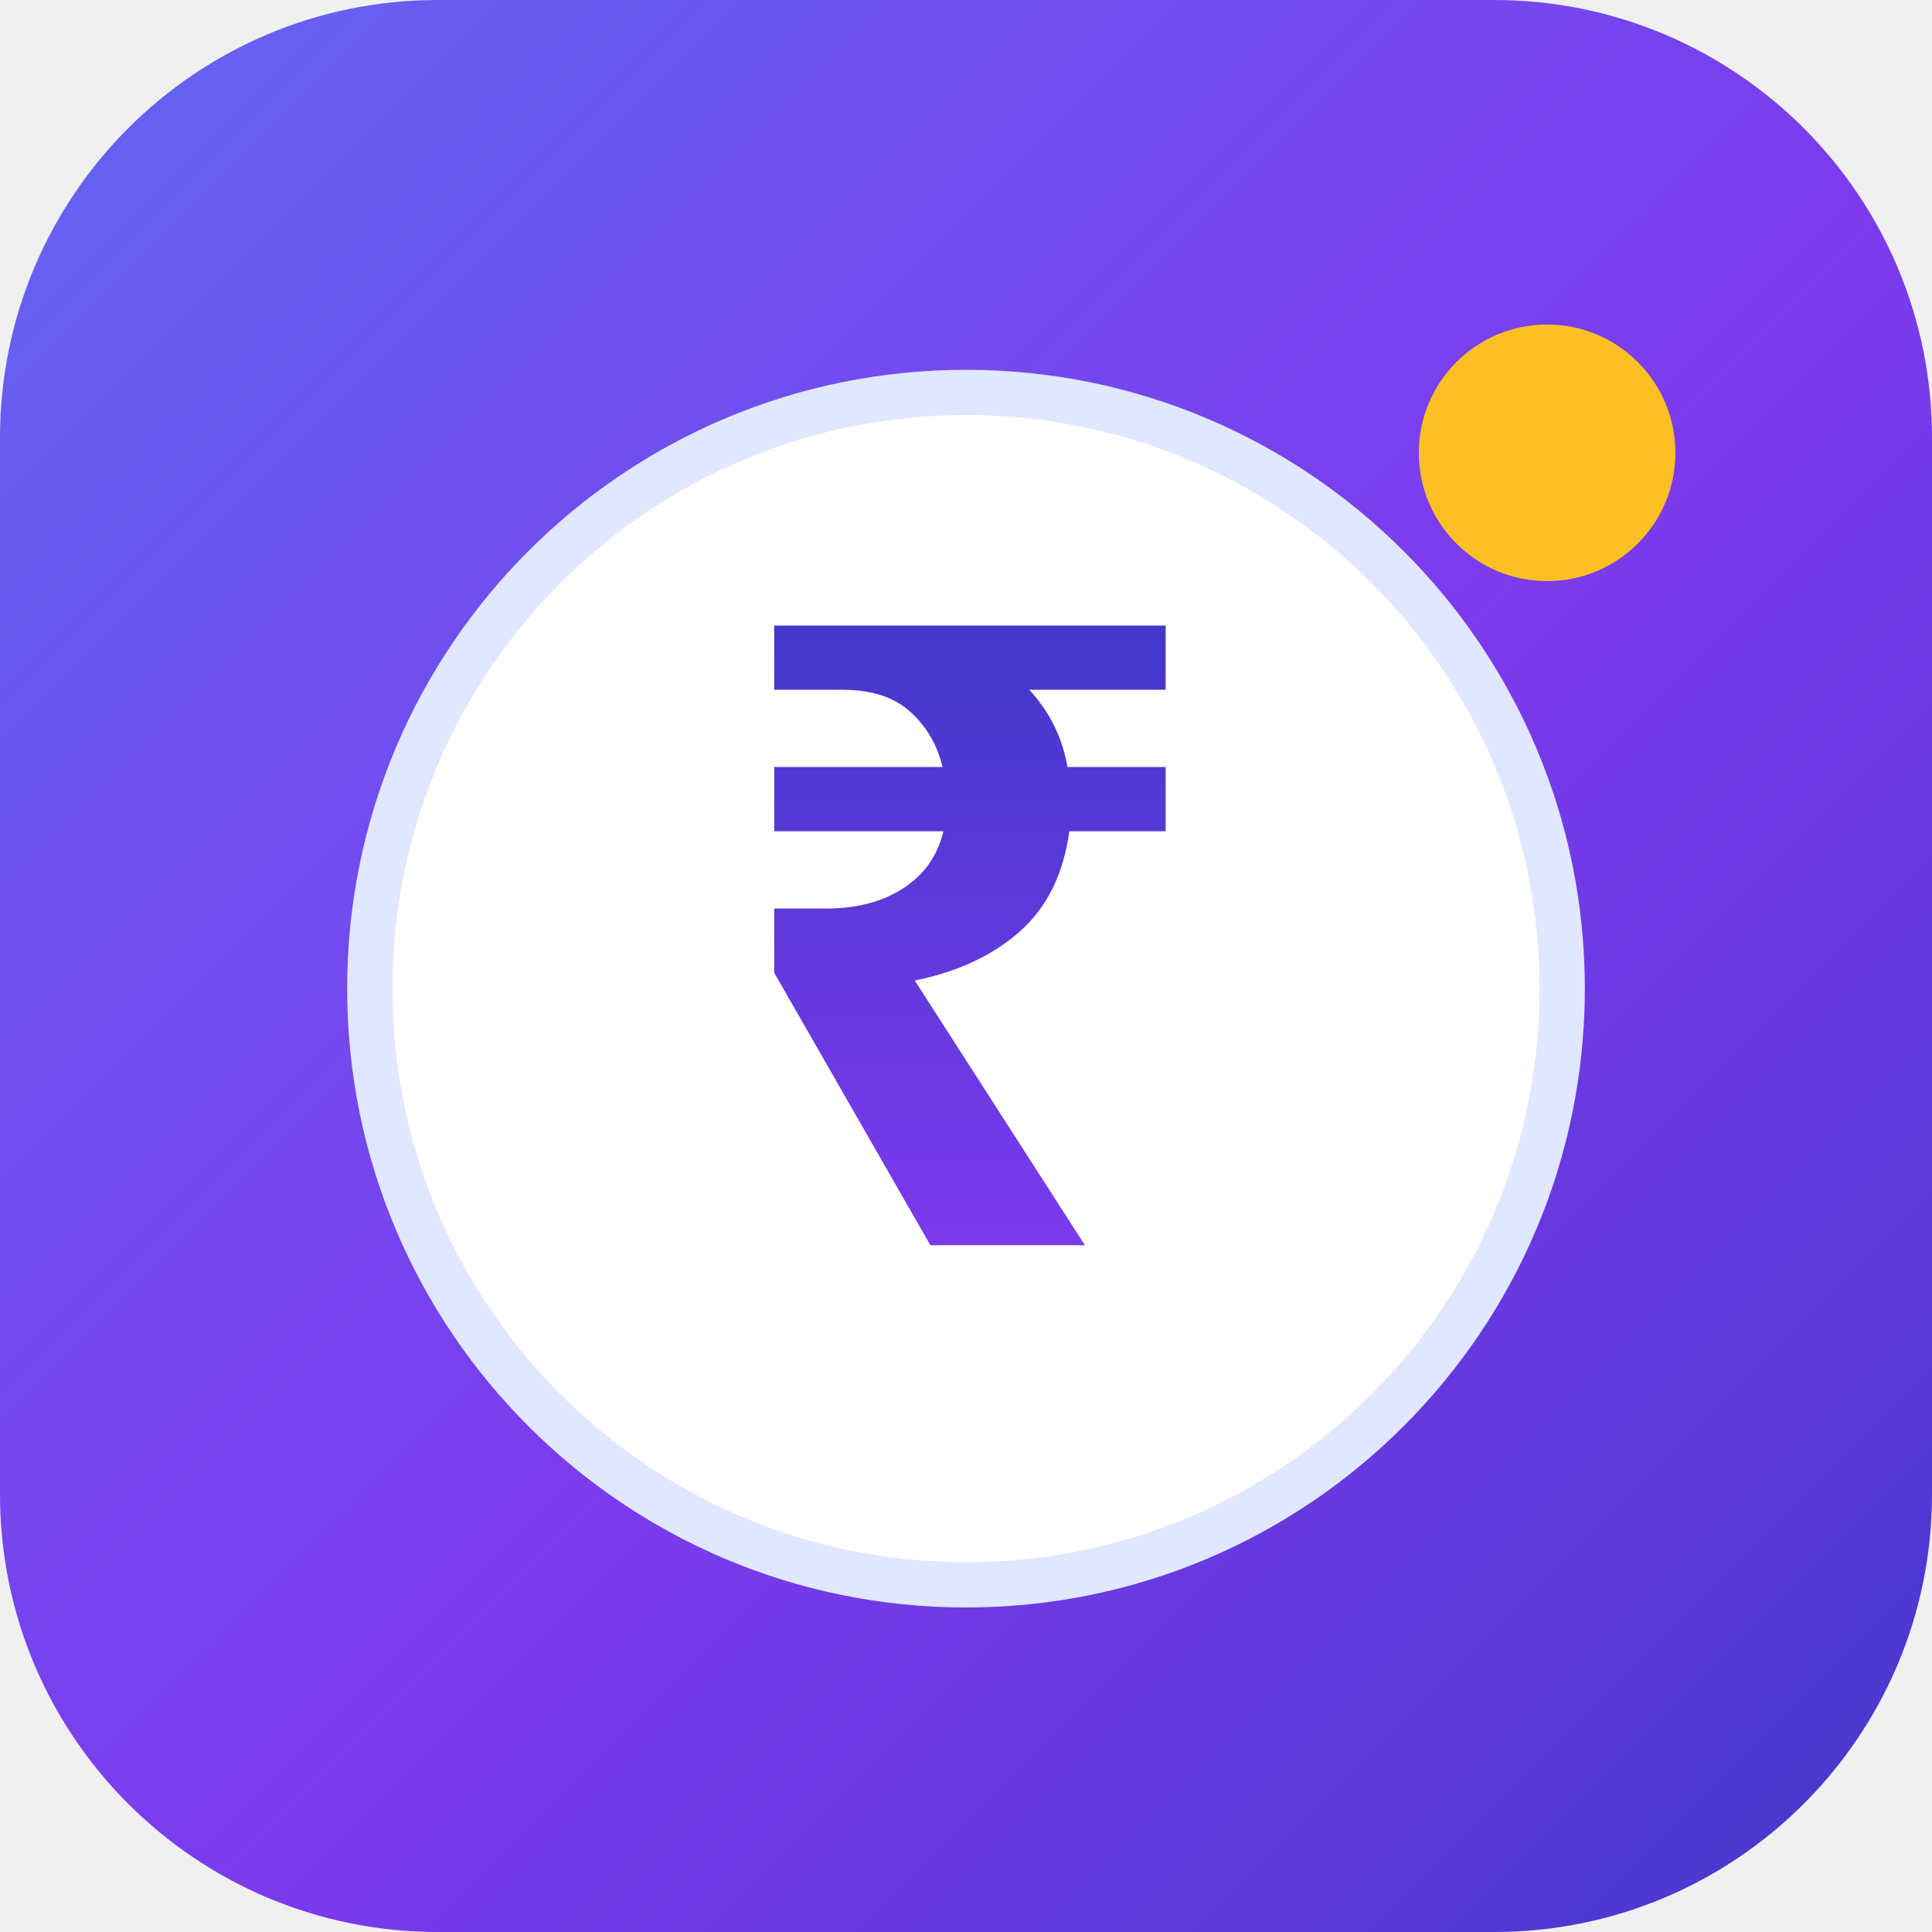
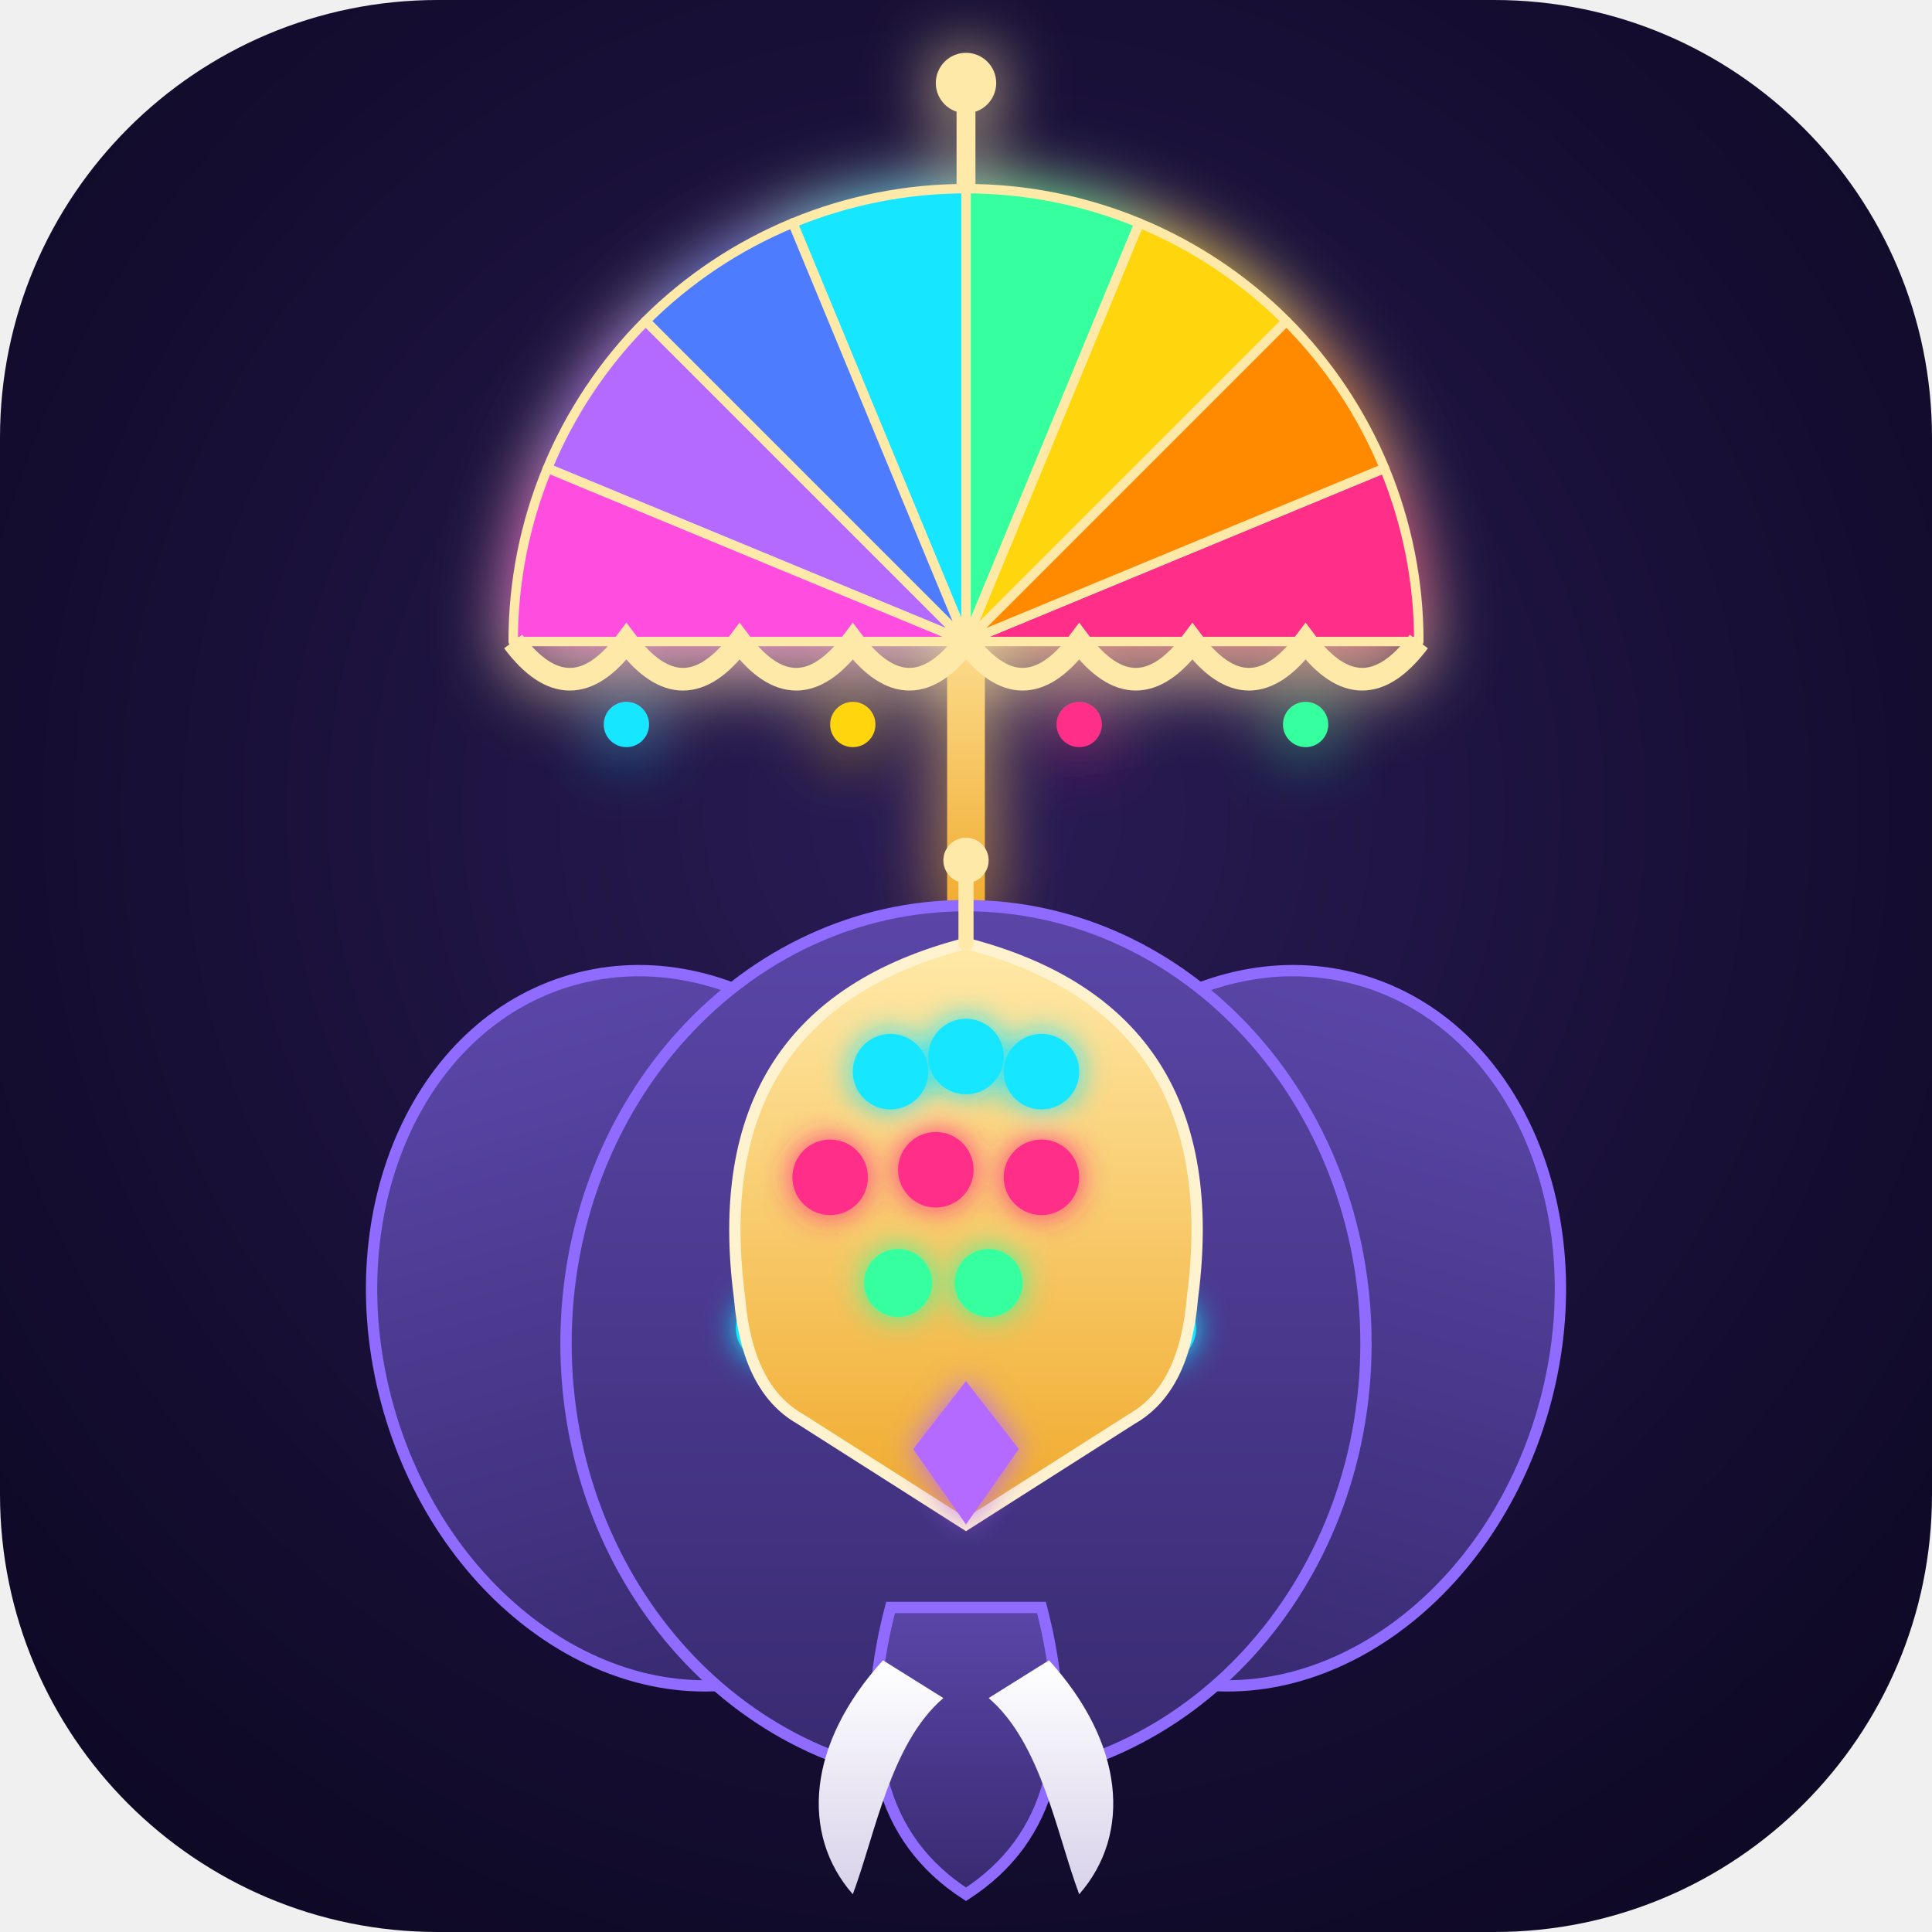
<svg xmlns="http://www.w3.org/2000/svg" viewBox="0 0 512 512">
  <defs>
-     <linearGradient id="bg" x1="0" y1="0" x2="1" y2="1">
-       <stop offset="0" stop-color="#6366f1" />
-       <stop offset="0.55" stop-color="#7c3aed" />
-       <stop offset="1" stop-color="#4338ca" />
+     <radialGradient id="bg" cx="0.5" cy="0.42" r="0.75">
+       <stop offset="0" stop-color="#2a1c56" />
+       <stop offset="0.6" stop-color="#160e33" />
+       <stop offset="1" stop-color="#0b0720" />
+     </radialGradient>
+     <linearGradient id="ele" x1="0" y1="0" x2="0" y2="1">
+       <stop offset="0" stop-color="#5b46a8" />
+       <stop offset="1" stop-color="#382a70" />
    </linearGradient>
-     <linearGradient id="ru" x1="0" y1="0" x2="0" y2="1">
-       <stop offset="0" stop-color="#4338ca" />
-       <stop offset="1" stop-color="#7c3aed" />
+     <linearGradient id="gold" x1="0" y1="0" x2="0" y2="1">
+       <stop offset="0" stop-color="#ffe9a8" />
+       <stop offset="1" stop-color="#f0a92a" />
    </linearGradient>
+     <linearGradient id="tusk" x1="0" y1="0" x2="0" y2="1">
+       <stop offset="0" stop-color="#ffffff" />
+       <stop offset="1" stop-color="#d8d2ea" />
+     </linearGradient>
+     <filter id="glow" x="-50%" y="-50%" width="200%" height="200%">
+       <feGaussianBlur stdDeviation="4" result="b" />
+       <feMerge>
+         <feMergeNode in="b" />
+         <feMergeNode in="SourceGraphic" />
+       </feMerge>
+     </filter>
+     <filter id="softglow" x="-60%" y="-60%" width="220%" height="220%">
+       <feGaussianBlur stdDeviation="9" result="b" />
+       <feMerge>
+         <feMergeNode in="b" />
+         <feMergeNode in="SourceGraphic" />
+       </feMerge>
+     </filter>
  </defs>
  <rect width="512" height="512" rx="116" fill="url(#bg)" />
-   <circle cx="256" cy="262" r="158" fill="#ffffff" />
-   <circle cx="256" cy="262" r="158" fill="none" stroke="#e0e7ff" stroke-width="12" />
-   <text x="256" y="330" text-anchor="middle" font-family="'Segoe UI',Arial,sans-serif" font-size="230" font-weight="800" fill="url(#ru)">₹</text>
-   <circle cx="410" cy="120" r="34" fill="#fbbf24" />
+   <g filter="url(#softglow)">
+     <rect x="251" y="150" width="10" height="96" rx="5" fill="url(#gold)" />
+     <line x1="256" y1="52" x2="256" y2="26" stroke="#ffe9a8" stroke-width="5" stroke-linecap="round" />
+     <circle cx="256" cy="22" r="8" fill="#ffe9a8" />
+     <g stroke="#ffe9a8" stroke-width="2.5" stroke-linejoin="round">
+       <path d="M256 170 L376 170 A120 120 0 0 0 366.9 124.1 Z" fill="#ff2e88" />
+       <path d="M256 170 L366.9 124.1 A120 120 0 0 0 340.9 85.1 Z" fill="#ff8a00" />
+       <path d="M256 170 L340.9 85.1 A120 120 0 0 0 301.9 59.1 Z" fill="#ffd60a" />
+       <path d="M256 170 L301.9 59.1 A120 120 0 0 0 256 50 Z" fill="#35ff9e" />
+       <path d="M256 170 L256 50 A120 120 0 0 0 210.1 59.1 Z" fill="#12e6ff" />
+       <path d="M256 170 L210.1 59.1 A120 120 0 0 0 171.1 85.1 Z" fill="#4d7cff" />
+       <path d="M256 170 L171.1 85.1 A120 120 0 0 0 145.1 124.1 Z" fill="#b56bff" />
+       <path d="M256 170 L145.1 124.1 A120 120 0 0 0 136 170 Z" fill="#ff4de0" />
+     </g>
+     <path d="M136 170 q15 20 30 0 q15 20 30 0 q15 20 30 0 q15 20 30 0 q15 20 30 0 q15 20 30 0 q15 20 30 0 q15 20 30 0" fill="none" stroke="#ffe9a8" stroke-width="6" />
+     <g>
+       <circle cx="166" cy="192" r="6" fill="#12e6ff" />
+       <circle cx="226" cy="192" r="6" fill="#ffd60a" />
+       <circle cx="286" cy="192" r="6" fill="#ff2e88" />
+       <circle cx="346" cy="192" r="6" fill="#35ff9e" />
+     </g>
+   </g>
+   <g fill="url(#ele)" stroke="#8f6bff" stroke-width="3">
+     <ellipse cx="178" cy="352" rx="78" ry="96" transform="rotate(-16 178 352)" />
+     <ellipse cx="334" cy="352" rx="78" ry="96" transform="rotate(16 334 352)" />
+   </g>
+   <ellipse cx="256" cy="356" rx="106" ry="116" fill="url(#ele)" stroke="#8f6bff" stroke-width="3" />
+   <path d="M236 426 Q222 480 256 502 Q290 480 276 426 Z" fill="url(#ele)" stroke="#8f6bff" stroke-width="3" />
+   <g fill="url(#tusk)">
+     <path d="M234 440 C 214 462 212 486 226 502 C 232 486 236 462 250 450 Z" />
+     <path d="M278 440 C 298 462 300 486 286 502 C 280 486 276 462 262 450 Z" />
+   </g>
+   <g filter="url(#glow)">
+     <circle cx="204" cy="352" r="9" fill="#12e6ff" />
+     <circle cx="308" cy="352" r="9" fill="#12e6ff" />
+   </g>
+   <path d="M196 344 Q186 268 256 250 Q326 268 316 344 Q314 368 300 376 L256 404 L212 376 Q198 368 196 344 Z" fill="url(#gold)" stroke="#fff2cf" stroke-width="3" />
+   <line x1="256" y1="250" x2="256" y2="232" stroke="#ffe9a8" stroke-width="4" stroke-linecap="round" />
+   <circle cx="256" cy="228" r="6" fill="#ffe9a8" />
+   <g filter="url(#glow)">
+     <g fill="#12e6ff">
+       <circle cx="236" cy="284" r="10" />
+       <circle cx="256" cy="280" r="10" />
+       <circle cx="276" cy="284" r="10" />
+     </g>
+     <g fill="#ff2e88">
+       <circle cx="220" cy="312" r="10" />
+       <circle cx="248" cy="310" r="10" />
+       <circle cx="276" cy="312" r="10" />
+     </g>
+     <g fill="#35ff9e">
+       <circle cx="238" cy="340" r="9" />
+       <circle cx="262" cy="340" r="9" />
+     </g>
+     <path d="M256 366 l14 18 -14 20 -14 -20 Z" fill="#b56bff" />
+   </g>
</svg>
